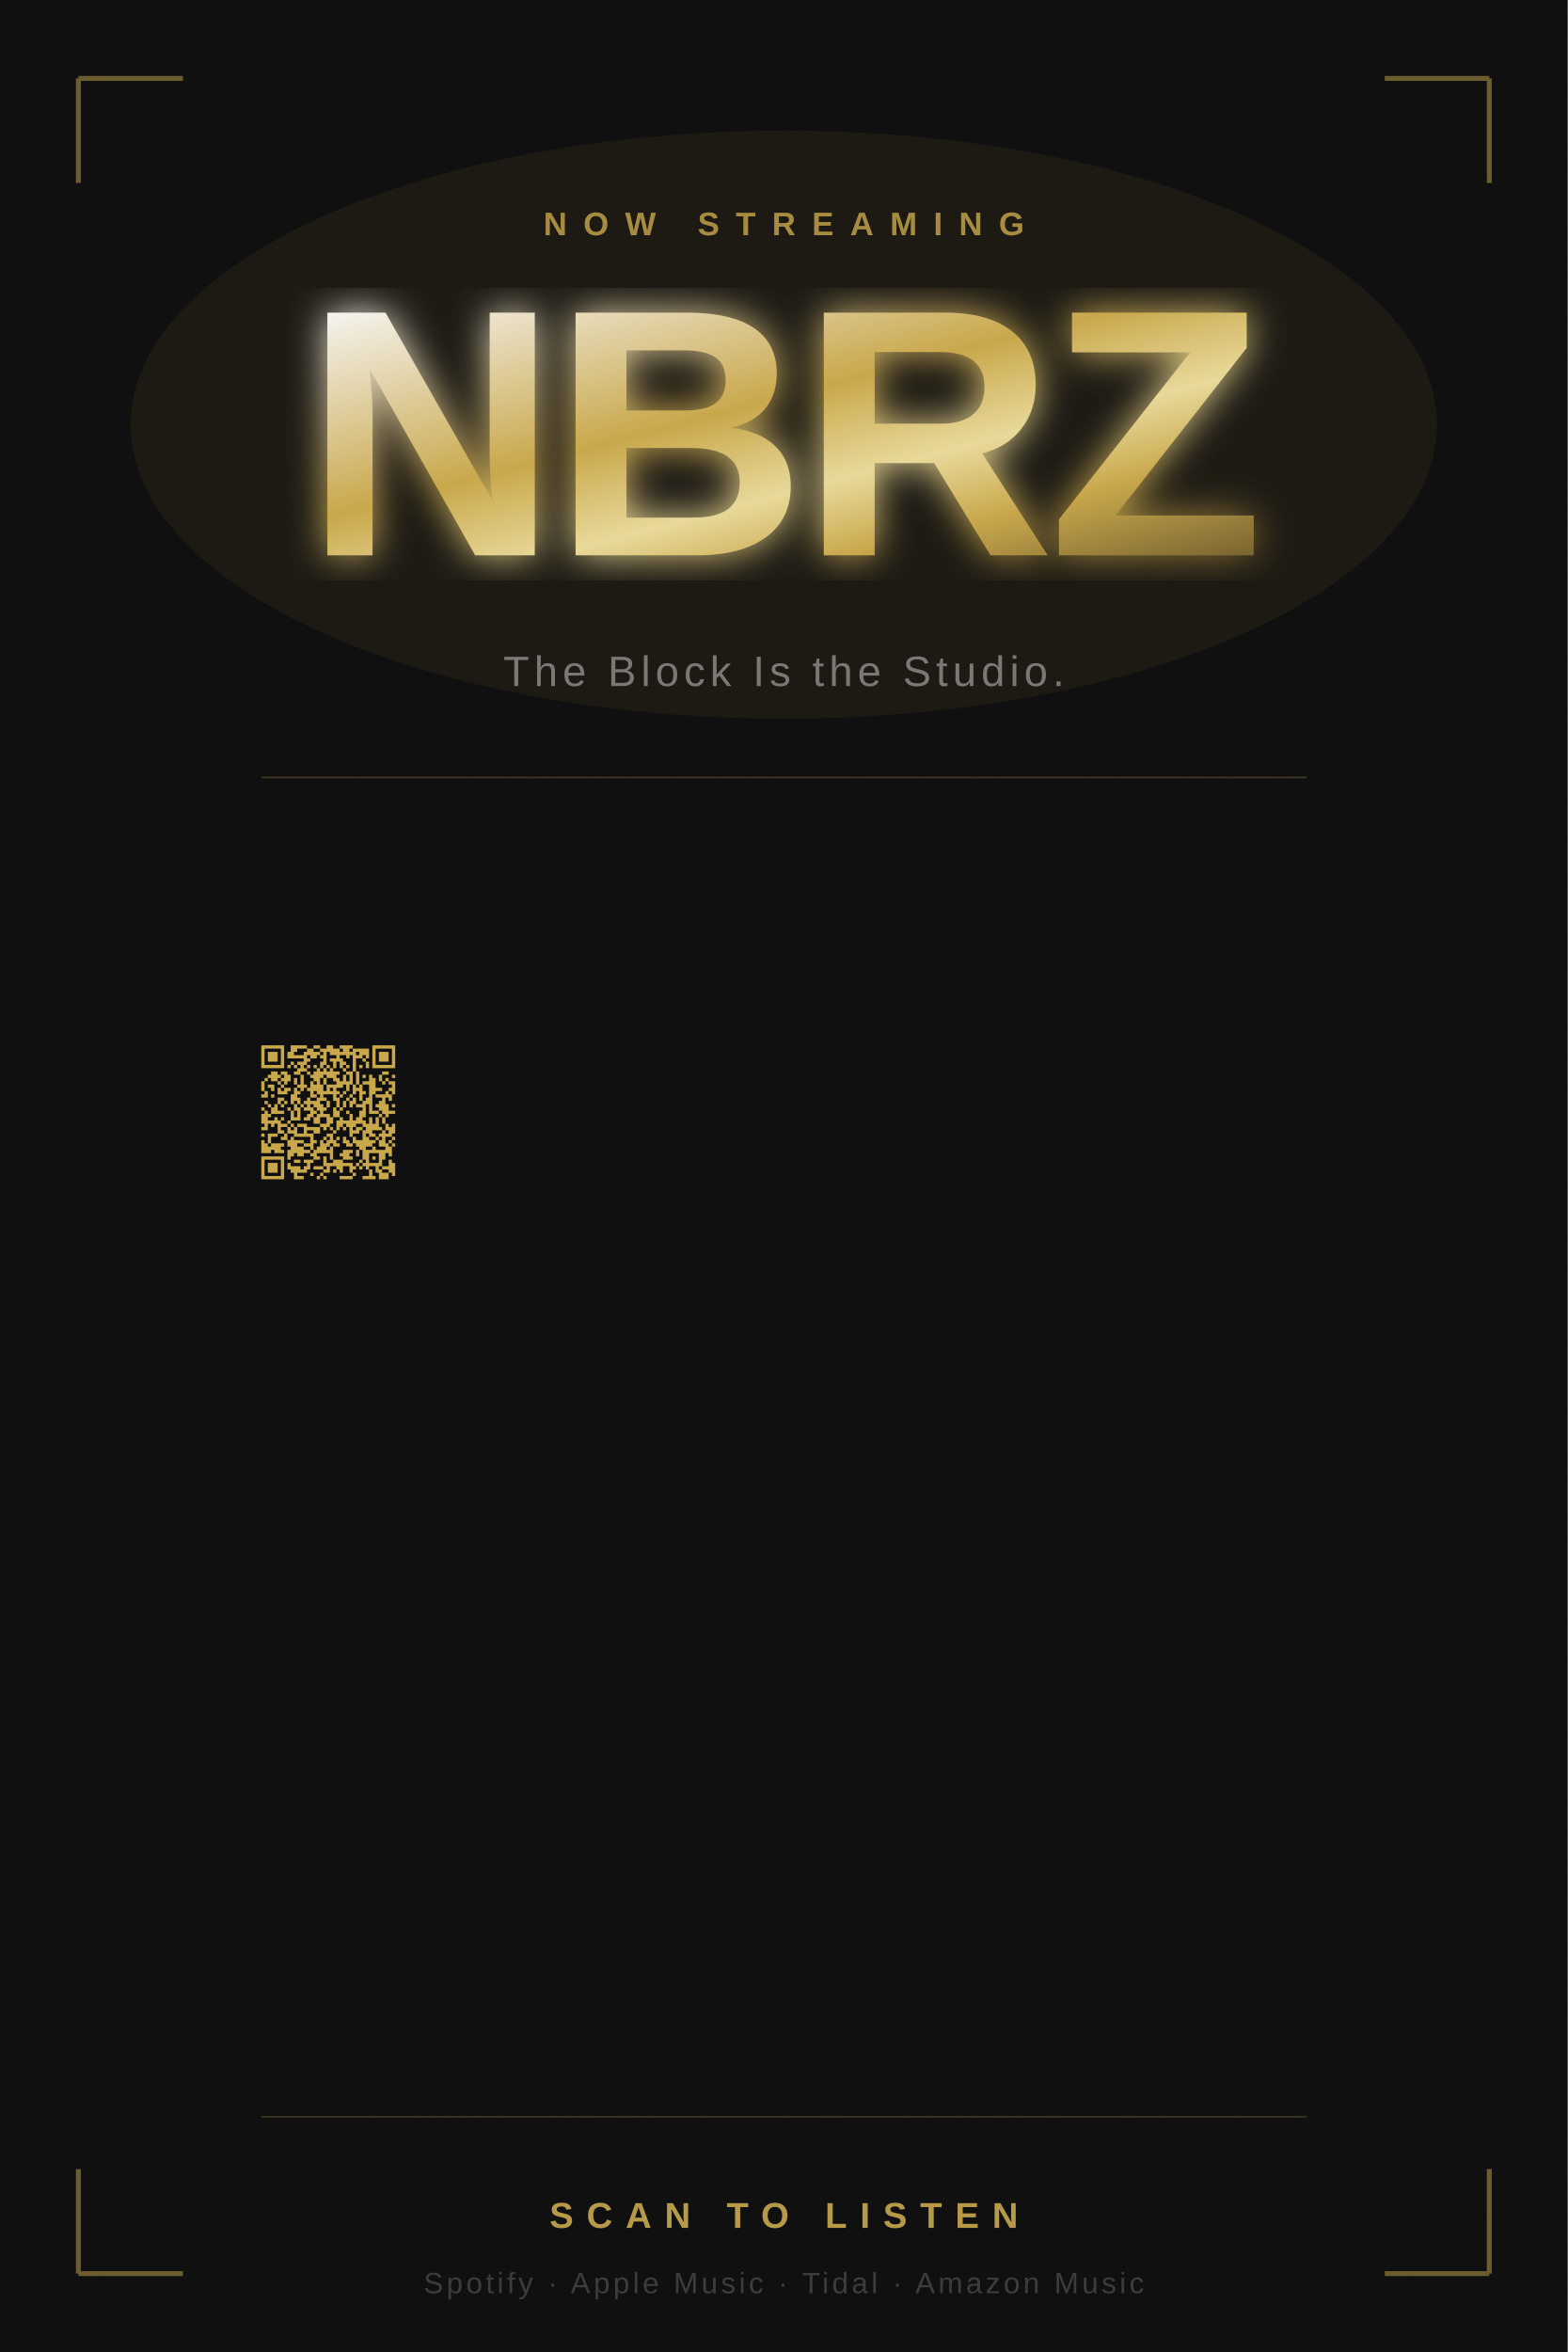
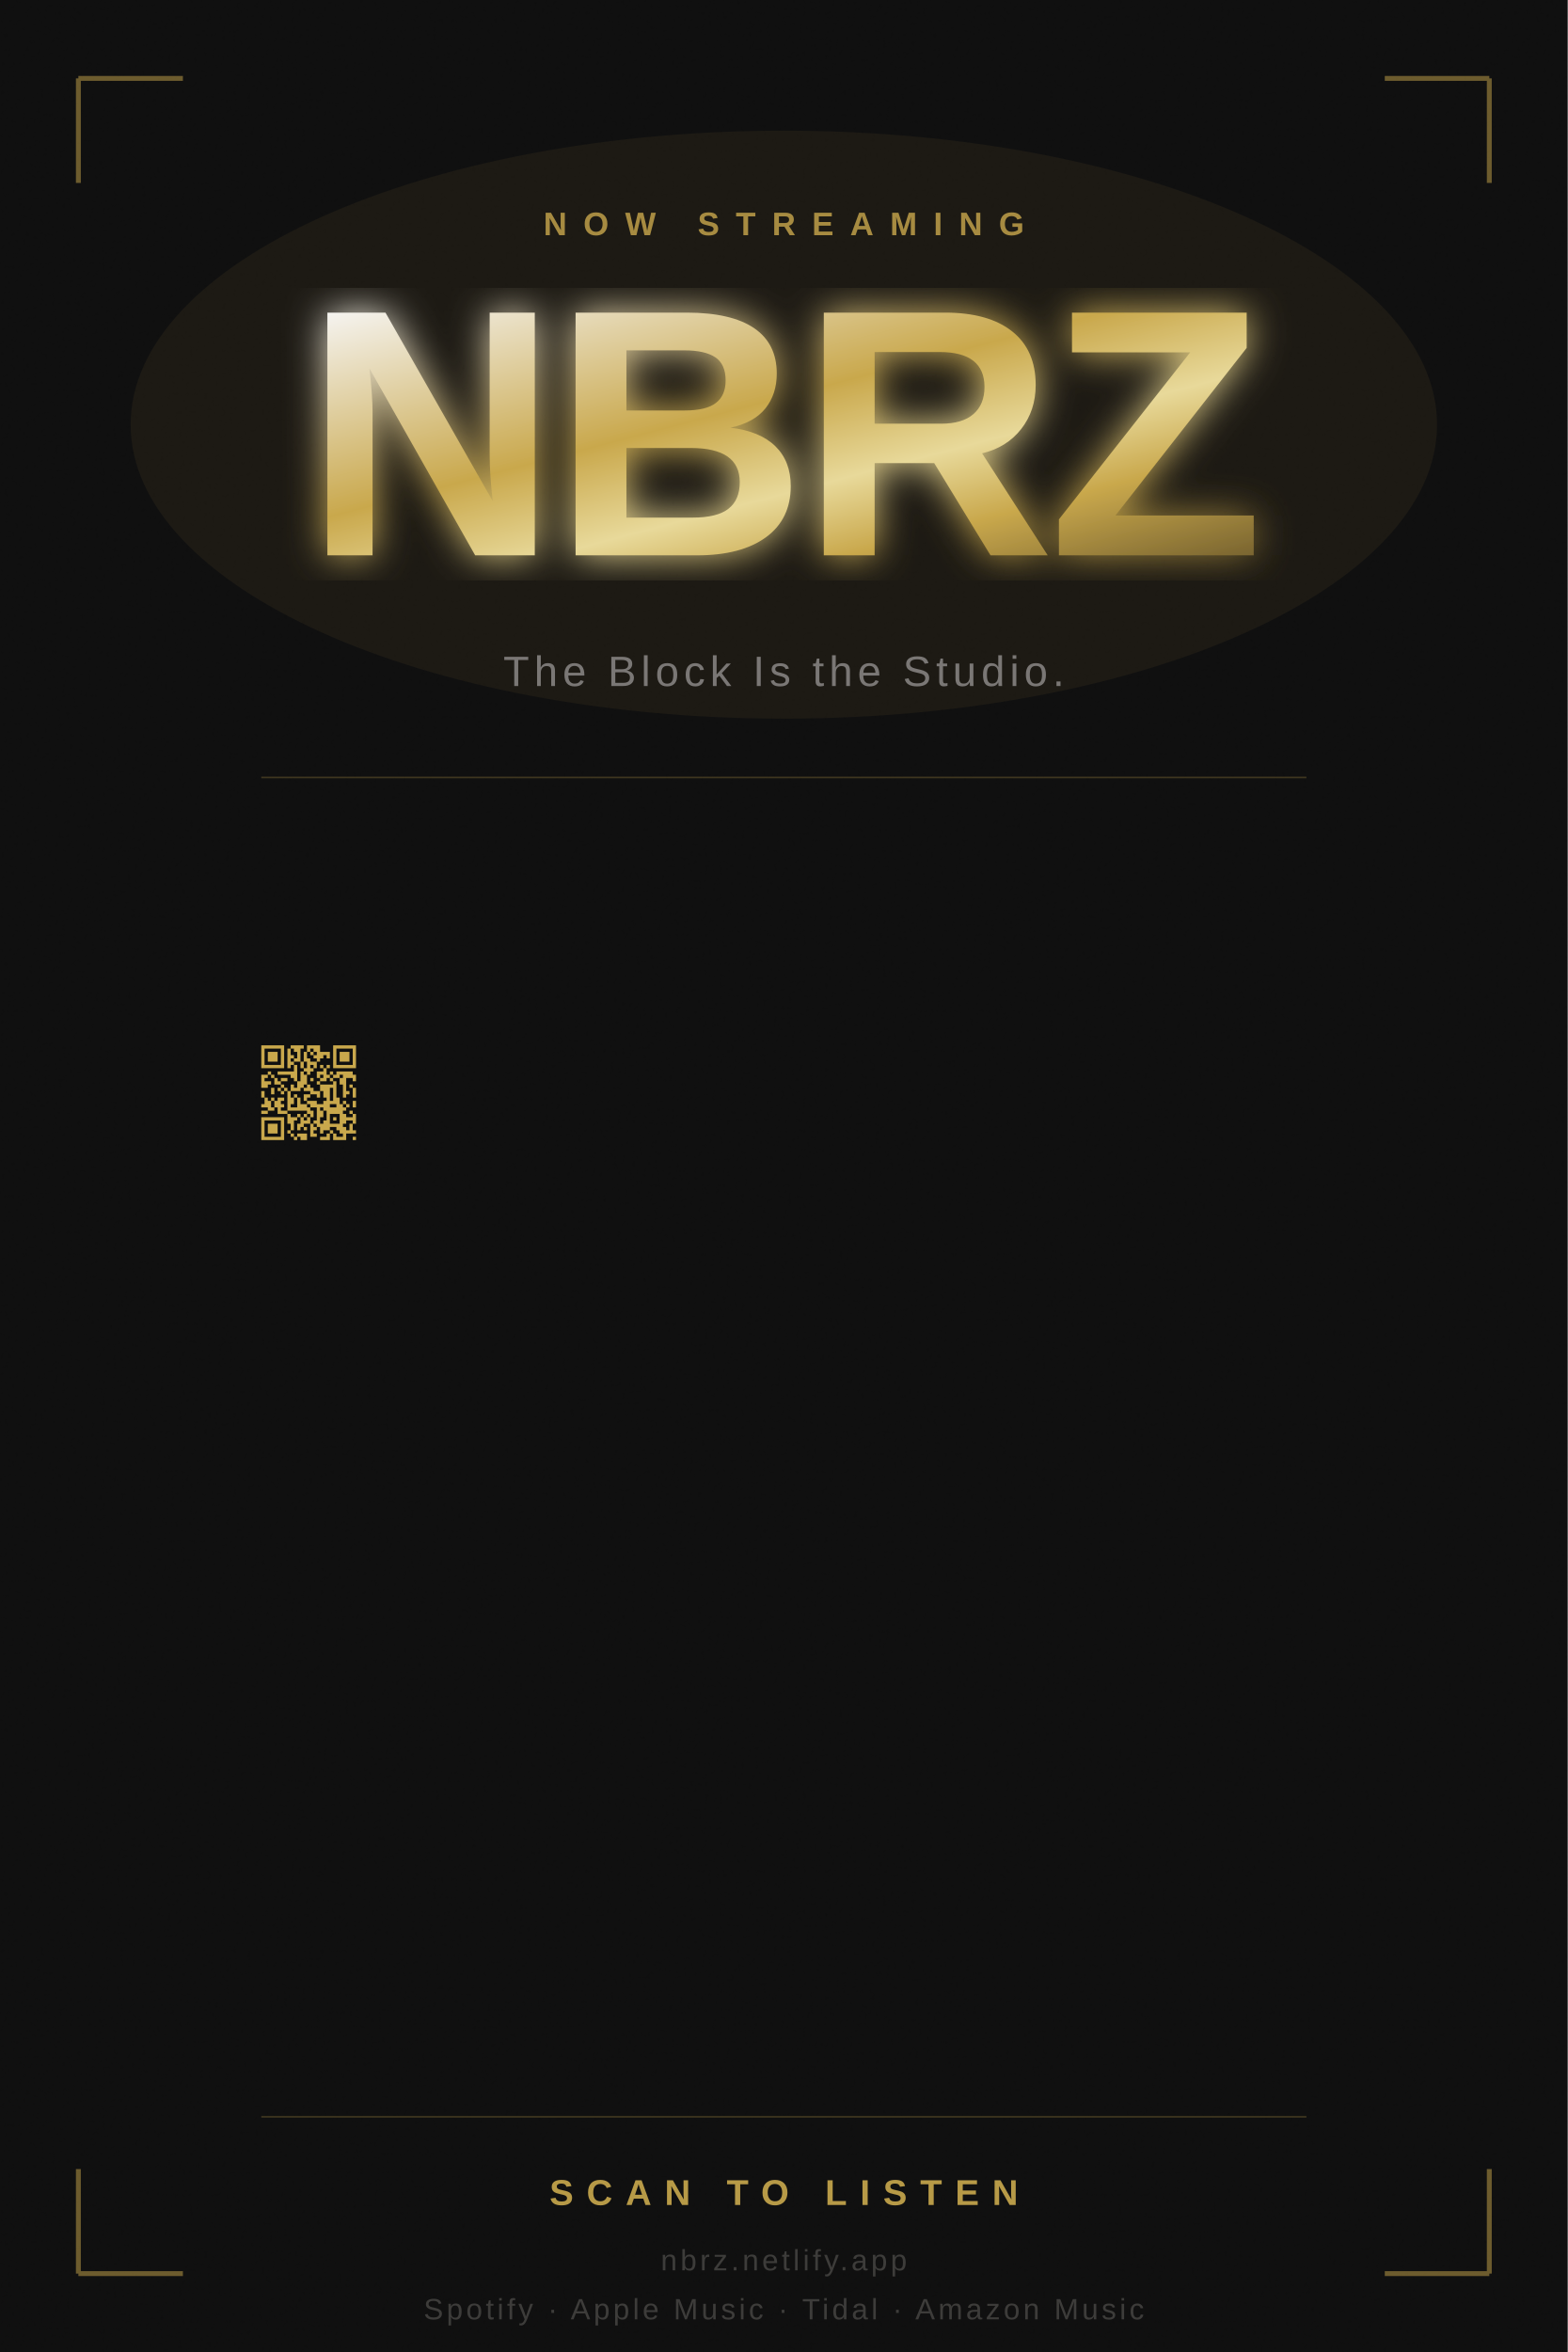
<svg xmlns="http://www.w3.org/2000/svg" width="480" height="720" viewBox="0 0 480 720">
  <defs>
    <linearGradient id="wordGrad" x1="0%" y1="0%" x2="100%" y2="100%">
      <stop offset="0%" stop-color="#f5f3ef" />
      <stop offset="42%" stop-color="#c9a84c" />
      <stop offset="62%" stop-color="#e8d99a" />
      <stop offset="78%" stop-color="#c9a84c" />
      <stop offset="100%" stop-color="#7a6530" />
    </linearGradient>
    <filter id="glow">
      <feGaussianBlur stdDeviation="6" result="blur" />
      <feMerge>
        <feMergeNode in="blur" />
        <feMergeNode in="SourceGraphic" />
      </feMerge>
    </filter>
    <filter id="grain">
      <feTurbulence type="fractalNoise" baseFrequency="0.9" numOctaves="4" stitchTiles="stitch" />
      <feColorMatrix type="saturate" values="0" />
      <feBlend in="SourceGraphic" mode="overlay" result="blend" />
      <feComposite in="blend" in2="SourceGraphic" operator="in" />
    </filter>
  </defs>
  <rect width="480" height="720" fill="#080808" />
  <rect width="480" height="720" fill="white" filter="url(#grain)" opacity="0.035" />
  <ellipse cx="240" cy="130" rx="200" ry="90" fill="rgba(201,168,76,0.07)" />
  <path d="M24 24 L24 56 M24 24 L56 24" stroke="#c9a84c" stroke-width="1.5" fill="none" opacity="0.5" />
  <path d="M456 24 L456 56 M456 24 L424 24" stroke="#c9a84c" stroke-width="1.5" fill="none" opacity="0.5" />
  <path d="M24 696 L24 664 M24 696 L56 696" stroke="#c9a84c" stroke-width="1.5" fill="none" opacity="0.5" />
  <path d="M456 696 L456 664 M456 696 L424 696" stroke="#c9a84c" stroke-width="1.5" fill="none" opacity="0.5" />
-   <text x="240" y="72" text-anchor="middle" font-family="'Space Grotesk', 'Helvetica Neue', Arial, sans-serif" font-size="10" font-weight="600" letter-spacing="5" fill="#c9a84c" opacity="0.8">NOW STREAMING</text>
-   <text x="240" y="170" text-anchor="middle" font-family="'Space Grotesk', 'Helvetica Neue', Arial, sans-serif" font-size="108" font-weight="700" letter-spacing="-2" fill="url(#wordGrad)" filter="url(#glow)">NBRZ</text>
-   <text x="240" y="210" text-anchor="middle" font-family="'Space Grotesk', 'Helvetica Neue', Arial, sans-serif" font-size="13" font-weight="300" letter-spacing="1.5" fill="#7a7775">The Block Is the Studio.</text>
+   <text x="240" y="72" text-anchor="middle" font-family="'Space Grotesk','Helvetica Neue',Arial,sans-serif" font-size="10" font-weight="600" letter-spacing="5" fill="#c9a84c" opacity="0.8">NOW STREAMING</text>
+   <text x="240" y="170" text-anchor="middle" font-family="'Space Grotesk','Helvetica Neue',Arial,sans-serif" font-size="108" font-weight="700" letter-spacing="-2" fill="url(#wordGrad)" filter="url(#glow)">NBRZ</text>
+   <text x="240" y="210" text-anchor="middle" font-family="'Space Grotesk','Helvetica Neue',Arial,sans-serif" font-size="13" font-weight="300" letter-spacing="1.5" fill="#7a7775">The Block Is the Studio.</text>
  <line x1="80" y1="238" x2="400" y2="238" stroke="#c9a84c" stroke-width="0.5" opacity="0.25" />
  <g transform="translate(80, 320)">
-     <path stroke="#c9a84c" d="M0 0.5h7m2 0h5m2 0h2m2 0h2m2 0h4m6 0h7M0 1.5h1m5 0h1m2 0h2m3 0h2m2 0h6m1 0h2m1 0h5m1 0h1m5 0h1M0 2.5h1m1 0h3m1 0h1m1 0h2m3 0h5m1 0h1m1 0h8m1 0h3m1 0h1m1 0h3m1 0h1M0 3.5h1m1 0h3m1 0h1m1 0h6m1 0h2m1 0h2m3 0h1m2 0h1m1 0h3m1 0h1m1 0h1m1 0h3m1 0h1M0 4.5h1m1 0h3m1 0h1m6 0h2m4 0h1m1 0h4m3 0h1m2 0h1m2 0h1m1 0h3m1 0h1M0 5.5h1m5 0h1m2 0h1m1 0h3m4 0h2m2 0h1m1 0h2m2 0h1m3 0h1m1 0h1m5 0h1M0 6.5h7m1 0h1m1 0h1m1 0h1m1 0h1m1 0h1m1 0h1m1 0h1m1 0h1m1 0h1m1 0h1m1 0h1m1 0h1m1 0h1m1 0h7M11 7.5h3m3 0h1m1 0h1m1 0h1m3 0h1m2 0h1M3 8.5h2m1 0h2m2 0h2m2 0h1m1 0h8m2 0h2m1 0h1m7 0h2M2 9.5h4m1 0h2m3 0h1m2 0h4m1 0h3m2 0h1m1 0h1m1 0h1m1 0h1m1 0h1m2 0h1m3 0h1M1 10.5h1m1 0h2m1 0h3m1 0h1m1 0h1m3 0h2m1 0h1m2 0h2m1 0h1m1 0h1m1 0h1m3 0h2m1 0h1m1 0h1M0 11.5h1m4 0h1m1 0h1m2 0h1m1 0h1m2 0h1m1 0h1m1 0h1m3 0h5m1 0h1m1 0h4m2 0h1m1 0h2M0 12.5h1m1 0h2m2 0h1m4 0h3m1 0h4m1 0h5m1 0h1m1 0h1m1 0h1m2 0h2m5 0h1M0 13.5h1m2 0h1m1 0h1m1 0h2m1 0h1m1 0h1m1 0h5m1 0h1m1 0h1m3 0h1m1 0h3m2 0h4m2 0h2M1 14.5h1m3 0h3m2 0h2m3 0h1m1 0h7m1 0h1m2 0h1m1 0h2m1 0h2m3 0h1m1 0h1M0 15.5h2m1 0h1m5 0h2m4 0h2m1 0h1m3 0h1m1 0h1m2 0h1m2 0h1m2 0h1m1 0h5M5 16.5h2m2 0h3m2 0h1m2 0h3m2 0h2m2 0h1m1 0h1m1 0h1m1 0h2m3 0h1m1 0h1M1 17.5h1m3 0h1m1 0h1m1 0h1m1 0h1m1 0h5m2 0h1m2 0h1m1 0h1m1 0h2m2 0h3m2 0h2M2 18.5h1m1 0h1m1 0h1m3 0h1m1 0h1m1 0h1m1 0h3m1 0h1m2 0h1m1 0h1m1 0h1m1 0h3m1 0h1m1 0h4m1 0h1M0 19.5h1m2 0h2m3 0h1m1 0h2m1 0h3m1 0h3m2 0h1m1 0h1m6 0h1m1 0h1m2 0h3M1 20.5h1m1 0h4m2 0h1m1 0h1m3 0h2m1 0h1m3 0h2m2 0h1m3 0h2m1 0h3m1 0h4M0 21.5h3m6 0h1m1 0h1m2 0h2m1 0h4m1 0h2m3 0h1m2 0h2m4 0h1m1 0h1M0 22.5h2m2 0h1m1 0h1m2 0h3m1 0h2m1 0h2m2 0h2m2 0h1m2 0h1m1 0h2m2 0h1m1 0h1m1 0h1M0 23.5h6m2 0h1m7 0h2m2 0h2m1 0h9m1 0h1m1 0h1m1 0h1M1 24.5h1m1 0h1m1 0h3m1 0h1m1 0h3m4 0h3m2 0h2m1 0h3m2 0h5m2 0h1m1 0h1M0 25.5h2m3 0h1m2 0h1m1 0h1m2 0h5m1 0h1m1 0h1m1 0h1m1 0h1m1 0h1m1 0h2m1 0h5m1 0h3M5 26.5h2m1 0h3m2 0h1m2 0h2m4 0h1m4 0h3m1 0h3m3 0h1m1 0h2M0 27.5h1m1 0h3m2 0h1m2 0h6m4 0h2m5 0h1m3 0h1m1 0h2m1 0h4M2 28.5h1m3 0h2m1 0h1m5 0h1m3 0h1m1 0h1m1 0h1m1 0h1m2 0h1m2 0h2m2 0h1m1 0h1m2 0h1M0 29.5h1m1 0h1m5 0h5m2 0h2m1 0h1m1 0h3m2 0h2m1 0h7m1 0h2m1 0h1M0 30.5h2m1 0h4m1 0h3m2 0h3m2 0h3m1 0h2m2 0h2m1 0h5m2 0h3m1 0h1M0 31.5h6m3 0h4m2 0h1m1 0h3m1 0h1m8 0h2m2 0h1m3 0h2M0 32.5h3m1 0h3m1 0h7m1 0h6m3 0h3m1 0h1m1 0h9M8 33.5h2m1 0h2m2 0h2m4 0h1m2 0h3m2 0h1m1 0h2m3 0h2m1 0h1M0 34.5h7m1 0h1m7 0h2m1 0h1m1 0h1m3 0h3m3 0h2m1 0h1m1 0h2M0 35.5h1m5 0h1m3 0h2m1 0h3m3 0h1m2 0h3m5 0h1m1 0h1m3 0h1m2 0h1M0 36.5h1m1 0h3m1 0h1m1 0h1m5 0h1m4 0h9m1 0h1m1 0h6m2 0h2M0 37.5h1m1 0h3m1 0h1m1 0h4m1 0h2m1 0h3m1 0h1m2 0h2m2 0h2m1 0h1m1 0h1m2 0h1m1 0h4M0 38.5h1m1 0h3m1 0h1m2 0h5m5 0h2m1 0h1m1 0h1m2 0h1m5 0h1m1 0h2m2 0h2M0 39.5h1m5 0h1m3 0h1m4 0h1m2 0h1m9 0h1m4 0h1m2 0h3m1 0h1M0 40.5h7m3 0h3m4 0h1m1 0h1m4 0h4m3 0h4m1 0h3" />
+     <path stroke="#c9a84c" d="M0 0.5h7m2 0h4m1 0h4m4 0h7M0 1.5h1m5 0h1m1 0h1m1 0h2m2 0h1m1 0h2m4 0h1m5 0h1M0 2.5h1m1 0h3m1 0h1m1 0h1m2 0h1m1 0h1m1 0h1m1 0h4m1 0h1m1 0h3m1 0h1M0 3.5h1m1 0h3m1 0h1m1 0h2m1 0h1m1 0h1m2 0h3m1 0h1m1 0h1m1 0h3m1 0h1M0 4.5h1m1 0h3m1 0h1m1 0h1m1 0h2m1 0h2m2 0h1m4 0h1m1 0h3m1 0h1M0 5.5h1m5 0h1m1 0h2m2 0h1m1 0h3m5 0h1m5 0h1M0 6.5h7m1 0h1m1 0h1m1 0h1m1 0h1m1 0h1m1 0h1m1 0h1m1 0h7M10 7.5h1m2 0h3m3 0h1M2 8.5h1m2 0h6m1 0h1m1 0h1m2 0h3m1 0h1m1 0h5M0 9.5h2m1 0h1m5 0h2m1 0h2m3 0h1m1 0h2m1 0h2m1 0h4M0 10.5h1m3 0h1m1 0h2m2 0h1m1 0h2m1 0h1m2 0h2m1 0h1m2 0h2m2 0h1M0 11.5h3m1 0h2m5 0h3m3 0h1m4 0h1m1 0h2M0 12.5h2m4 0h1m2 0h1m1 0h2m1 0h1m3 0h5m2 0h1m1 0h1M3 13.5h1m1 0h1m1 0h1m1 0h3m1 0h3m2 0h3m1 0h1m2 0h1m2 0h1M0 14.5h1m2 0h1m2 0h1m1 0h1m6 0h3m1 0h2m1 0h1m2 0h2m1 0h1M0 15.5h1m7 0h1m1 0h1m2 0h2m2 0h1m1 0h2m1 0h1m2 0h1m2 0h1M1 16.5h1m1 0h1m1 0h2m1 0h2m1 0h1m1 0h1m6 0h1m1 0h2M1 17.5h2m1 0h2m2 0h2m1 0h1m2 0h3m2 0h5m1 0h1m2 0h1M0 18.5h3m1 0h3m1 0h1m2 0h3m1 0h6m2 0h2m1 0h1m1 0h1M2 19.5h2m1 0h1m2 0h7m2 0h1m1 0h7M0 20.5h2m3 0h3m6 0h2m1 0h2m1 0h5m2 0h1M8 21.5h1m2 0h1m1 0h1m1 0h1m1 0h2m1 0h1m3 0h2m2 0h1M0 22.5h7m1 0h3m1 0h1m1 0h1m2 0h1m2 0h1m1 0h1m1 0h5M0 23.5h1m5 0h1m1 0h2m2 0h3m1 0h2m1 0h2m3 0h2m2 0h1M0 24.5h1m1 0h3m1 0h1m2 0h1m1 0h2m2 0h1m1 0h8m2 0h1M0 25.5h1m1 0h3m1 0h1m2 0h1m1 0h1m1 0h1m1 0h2m1 0h3m2 0h3m1 0h1M0 26.5h1m1 0h3m1 0h1m1 0h1m6 0h1m2 0h1m2 0h1m2 0h5M0 27.5h1m5 0h1m2 0h1m1 0h3m1 0h2m3 0h1m1 0h1m2 0h1M0 28.5h7m3 0h1m1 0h2m4 0h3m1 0h4m2 0h1" />
  </g>
  <line x1="80" y1="648" x2="400" y2="648" stroke="#c9a84c" stroke-width="0.5" opacity="0.25" />
-   <text x="240" y="682" text-anchor="middle" font-family="'Space Grotesk', 'Helvetica Neue', Arial, sans-serif" font-size="11" font-weight="600" letter-spacing="4" fill="#c9a84c" opacity="0.9">SCAN TO LISTEN</text>
-   <text x="240" y="702" text-anchor="middle" font-family="'Space Grotesk', 'Helvetica Neue', Arial, sans-serif" font-size="9" font-weight="400" letter-spacing="1" fill="#3d3c3a">Spotify · Apple Music · Tidal · Amazon Music</text>
+   <text x="240" y="675" text-anchor="middle" font-family="'Space Grotesk','Helvetica Neue',Arial,sans-serif" font-size="11" font-weight="600" letter-spacing="4" fill="#c9a84c" opacity="0.9">SCAN TO LISTEN</text>
+   <text x="240" y="695" text-anchor="middle" font-family="'Space Grotesk','Helvetica Neue',Arial,sans-serif" font-size="9" font-weight="400" letter-spacing="1" fill="#3d3c3a">nbrz.netlify.app</text>
+   <text x="240" y="710" text-anchor="middle" font-family="'Space Grotesk','Helvetica Neue',Arial,sans-serif" font-size="9" font-weight="400" letter-spacing="1" fill="#3d3c3a">Spotify · Apple Music · Tidal · Amazon Music</text>
</svg>
